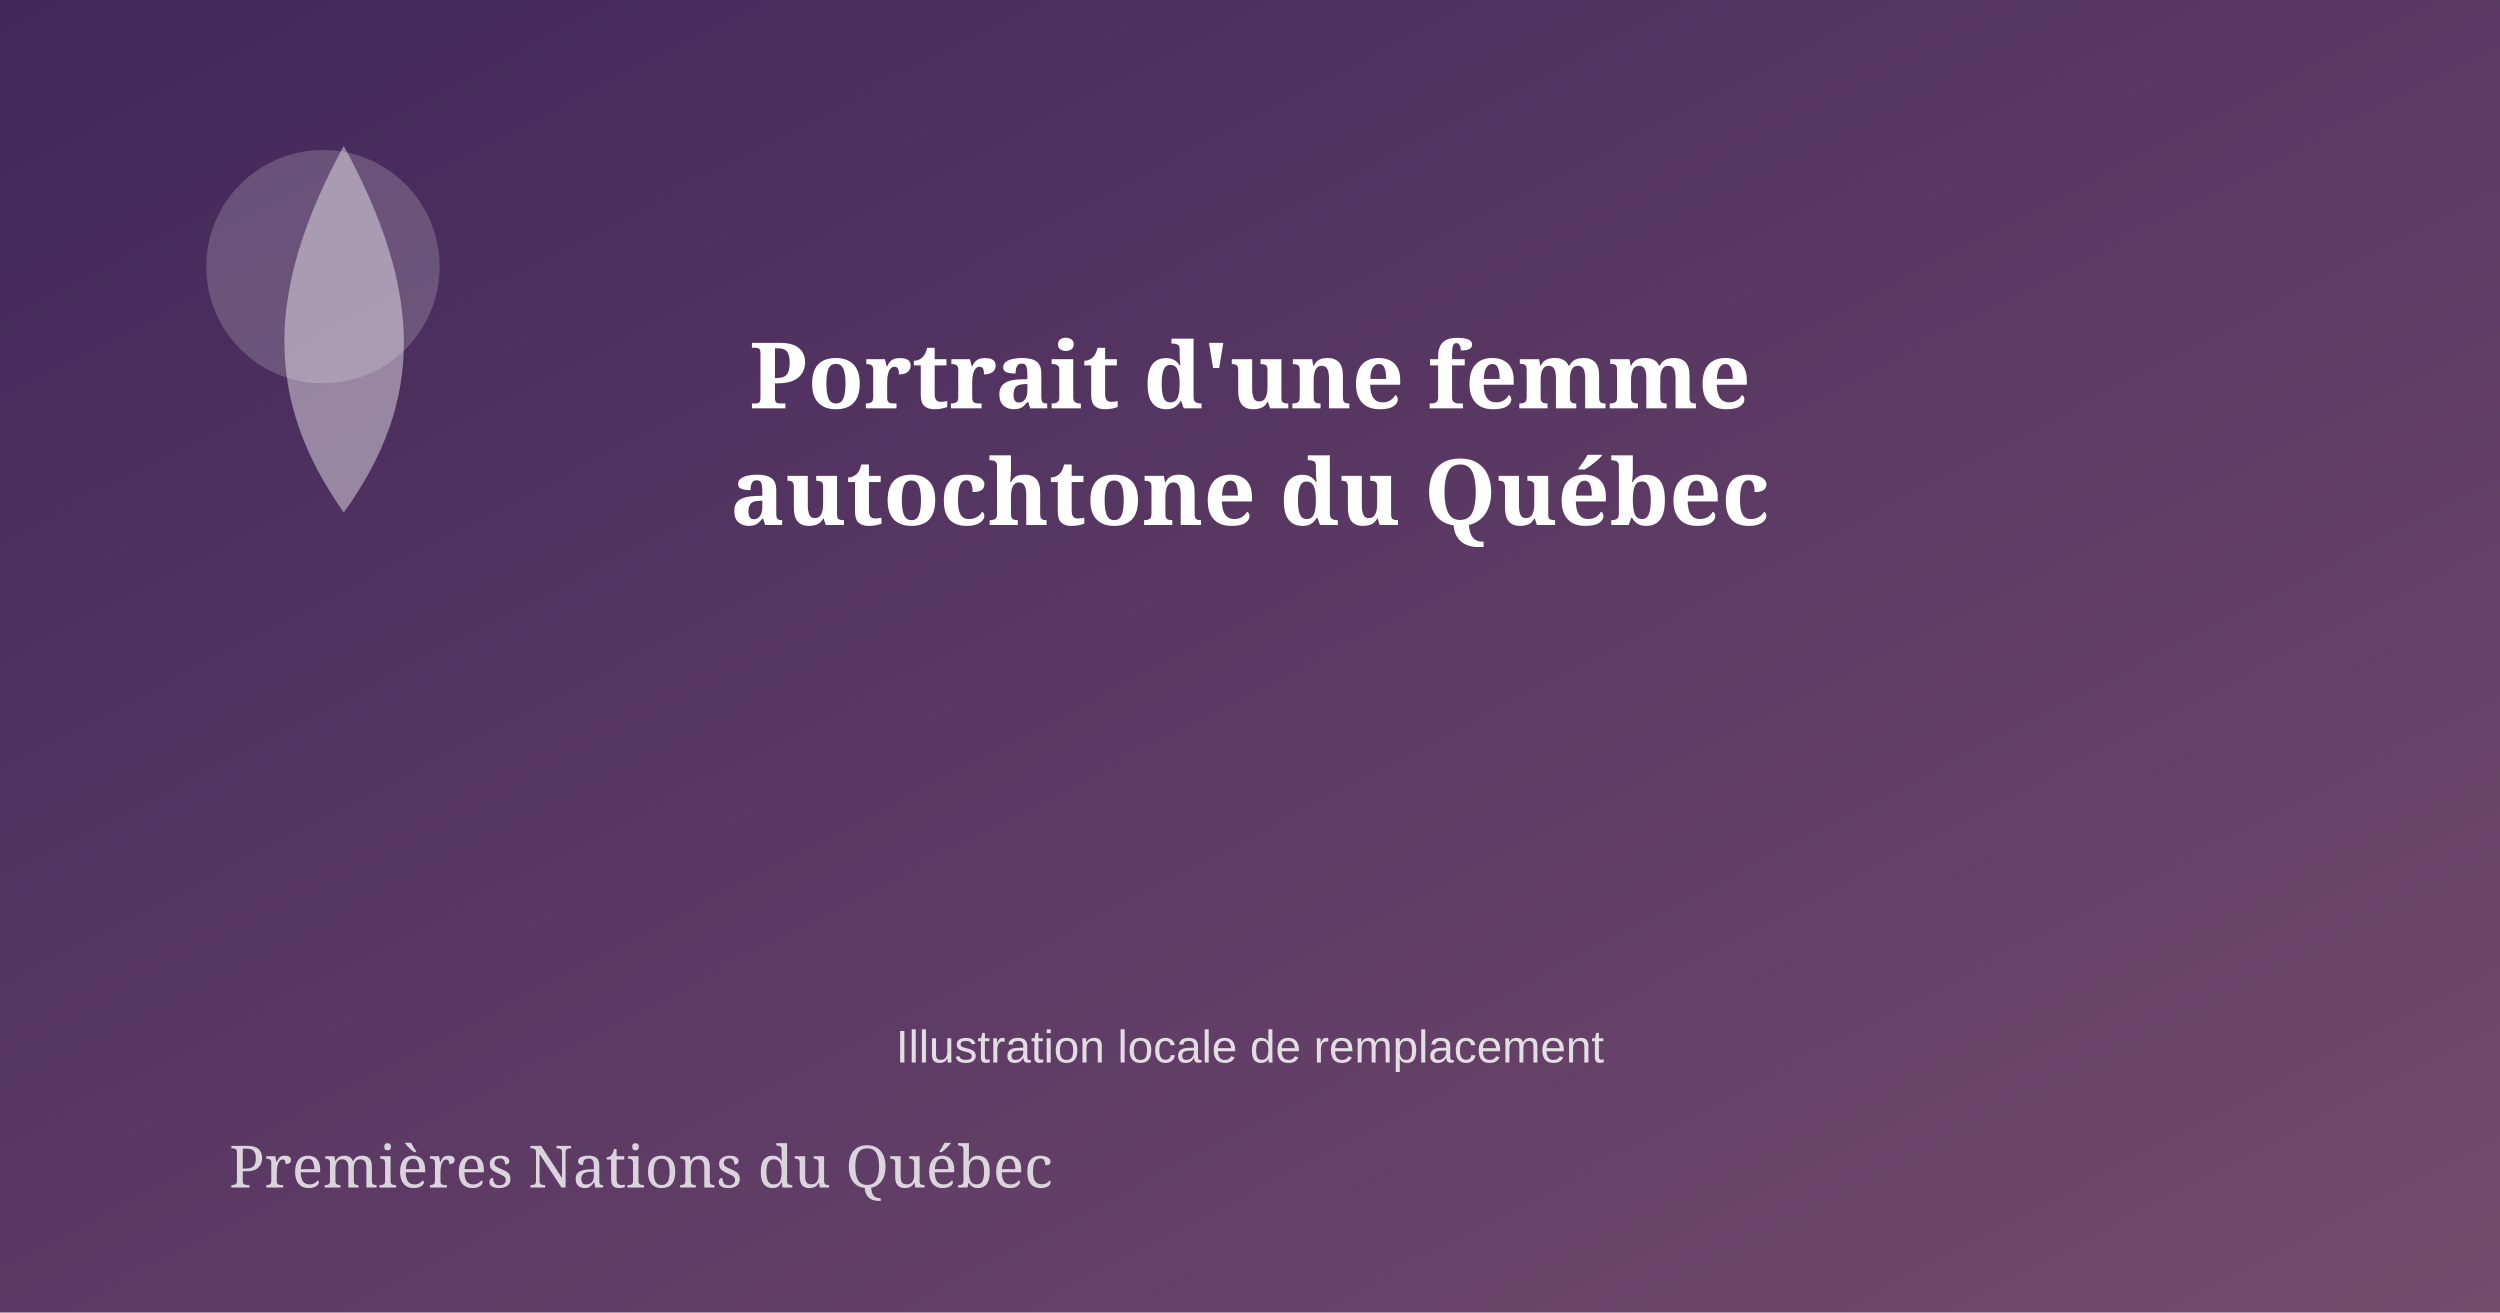
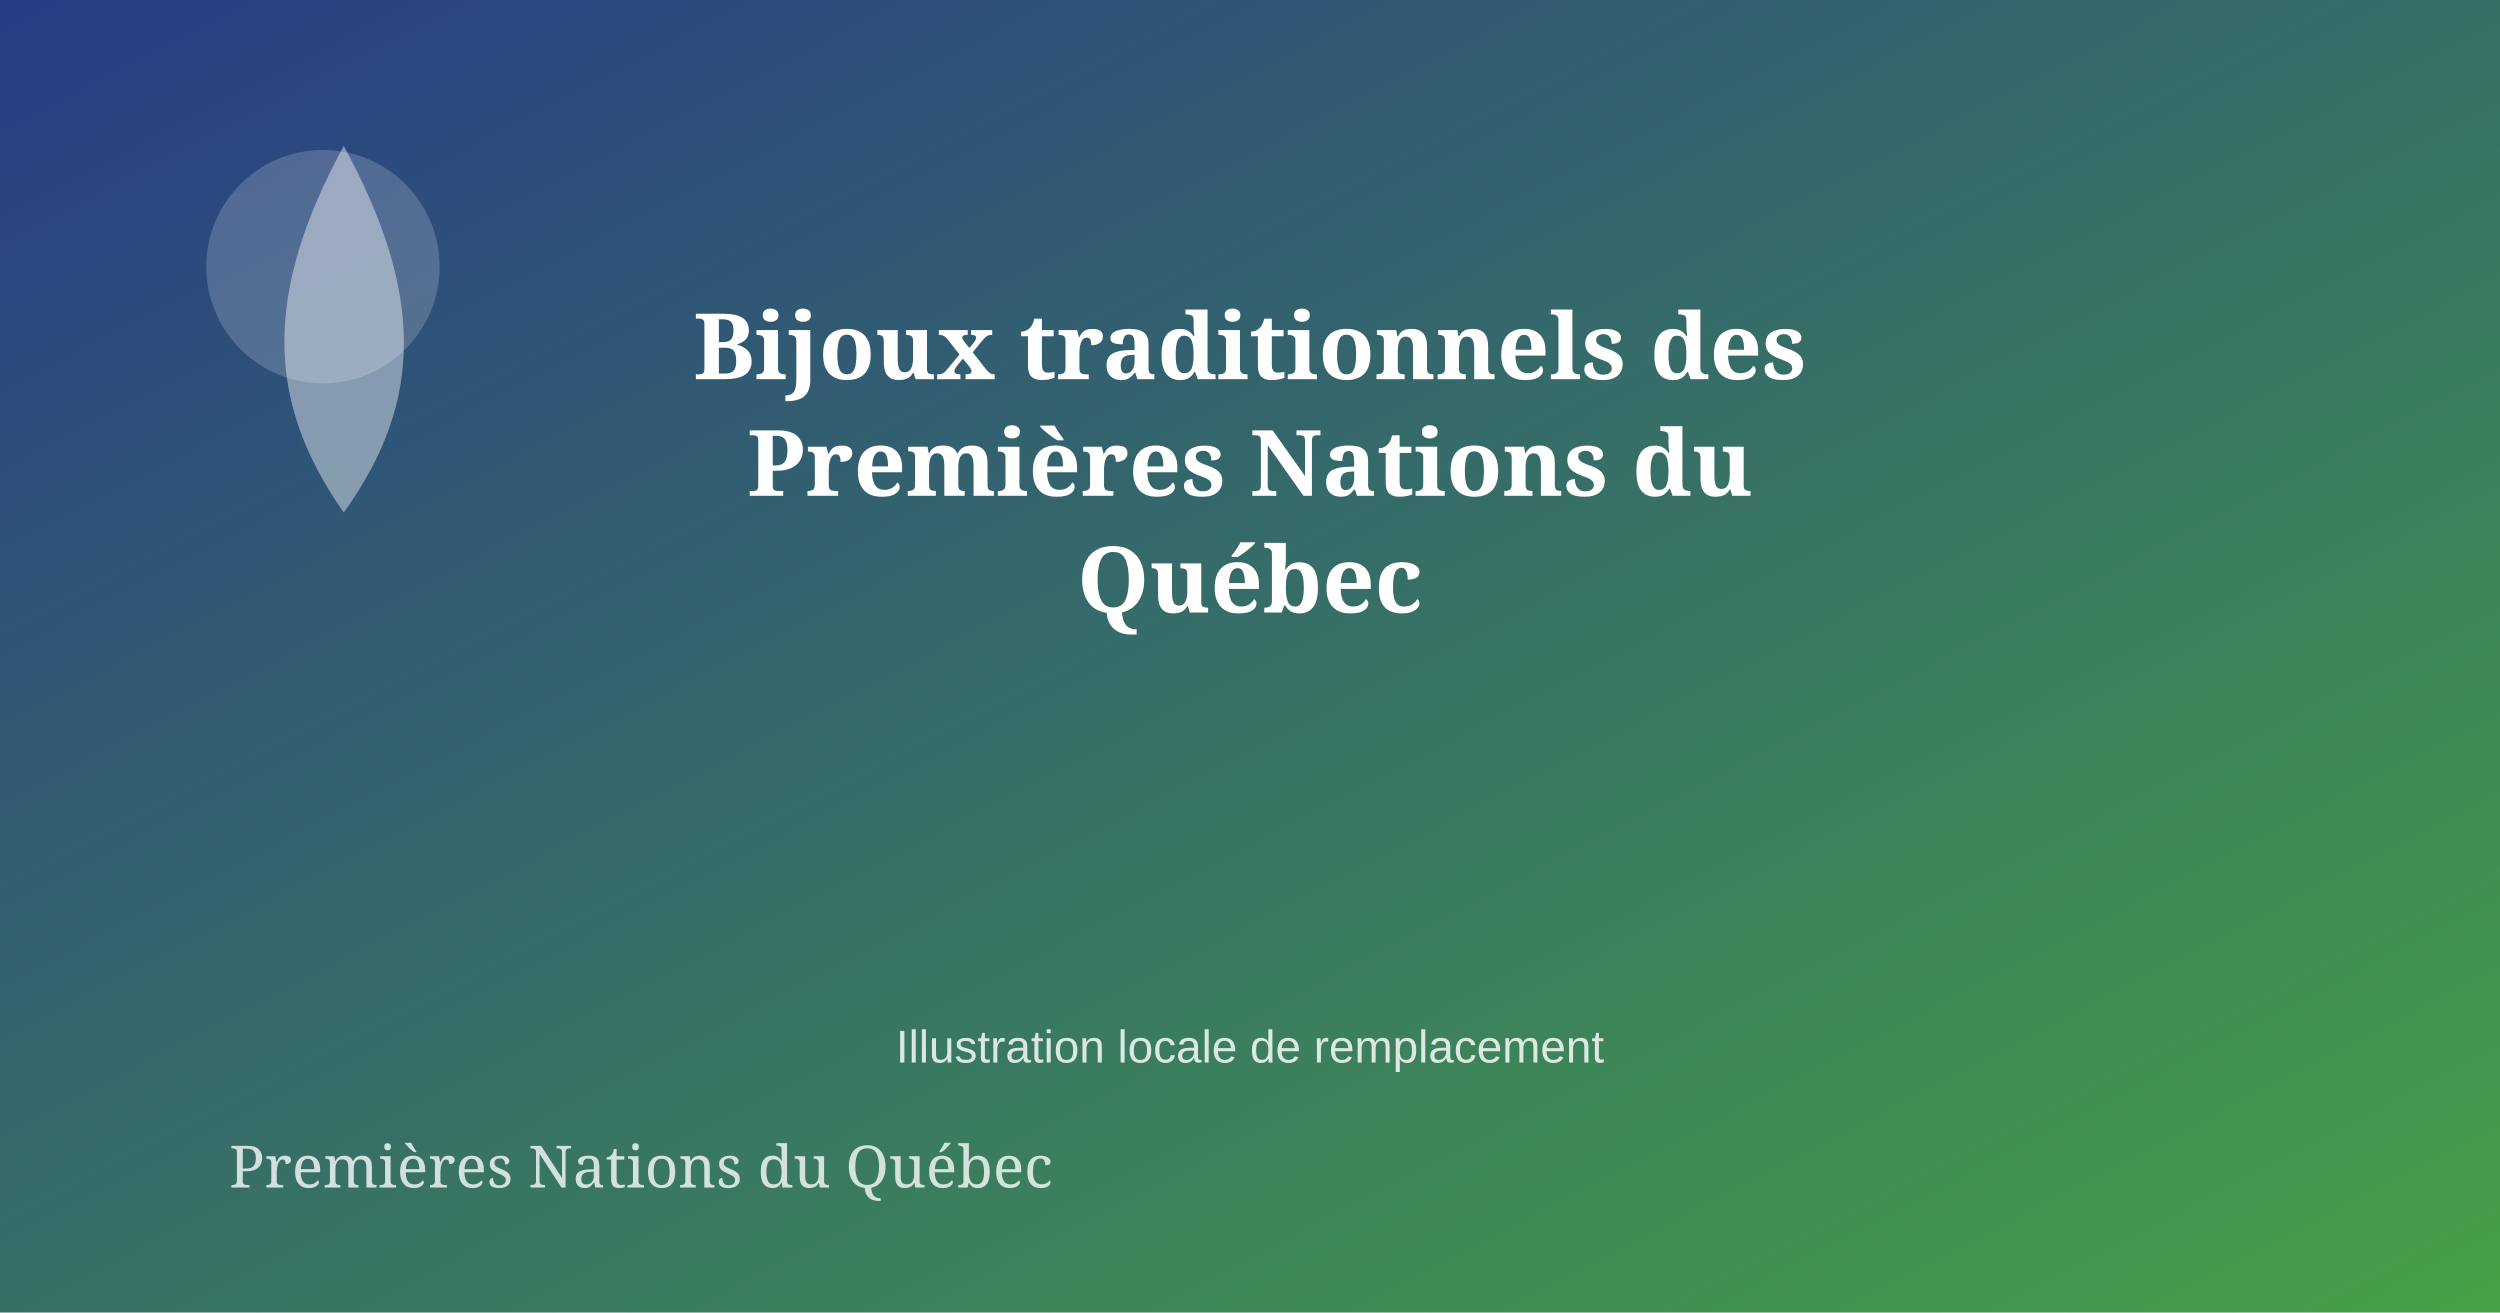
<svg xmlns="http://www.w3.org/2000/svg" viewBox="0 0 1200 630" role="img" aria-labelledby="title desc">
  <defs>
    <linearGradient id="bg" x1="0" y1="0" x2="1" y2="1">
-       <stop offset="0%" stop-color="#42275a" />
-       <stop offset="100%" stop-color="#734b6d" />
+       <stop offset="0%" stop-color="#283c86" />
+       <stop offset="100%" stop-color="#45a247" />
    </linearGradient>
  </defs>
  <rect width="1200" height="630" fill="url(#bg)" />
  <circle cx="155" cy="128" r="56" fill="rgba(255,255,255,0.18)" />
  <path d="M165 70c38 70 39 122 0 176-38-54-38-106 0-176Z" fill="rgba(255,255,255,0.42)" />
  <text x="110" y="570" font-size="28" fill="rgba(255,255,255,0.78)" font-family="Georgia, serif">Premières Nations du Québec</text>
-   <text x="600" y="196" text-anchor="middle" font-size="44" font-weight="700" fill="#ffffff" font-family="Georgia, serif">Portrait d'une femme</text>
-   <text x="600" y="252" text-anchor="middle" font-size="44" font-weight="700" fill="#ffffff" font-family="Georgia, serif">autochtone du Québec</text>
+   <text x="600" y="182" text-anchor="middle" font-size="44" font-weight="700" fill="#ffffff" font-family="Georgia, serif">Bijoux traditionnels des</text>
+   <text x="600" y="238" text-anchor="middle" font-size="44" font-weight="700" fill="#ffffff" font-family="Georgia, serif">Premières Nations du</text>
+   <text x="600" y="294" text-anchor="middle" font-size="44" font-weight="700" fill="#ffffff" font-family="Georgia, serif">Québec</text>
  <text x="600" y="510" text-anchor="middle" font-size="22" fill="rgba(255,255,255,0.82)" font-family="Arial, sans-serif">Illustration locale de remplacement</text>
</svg>
